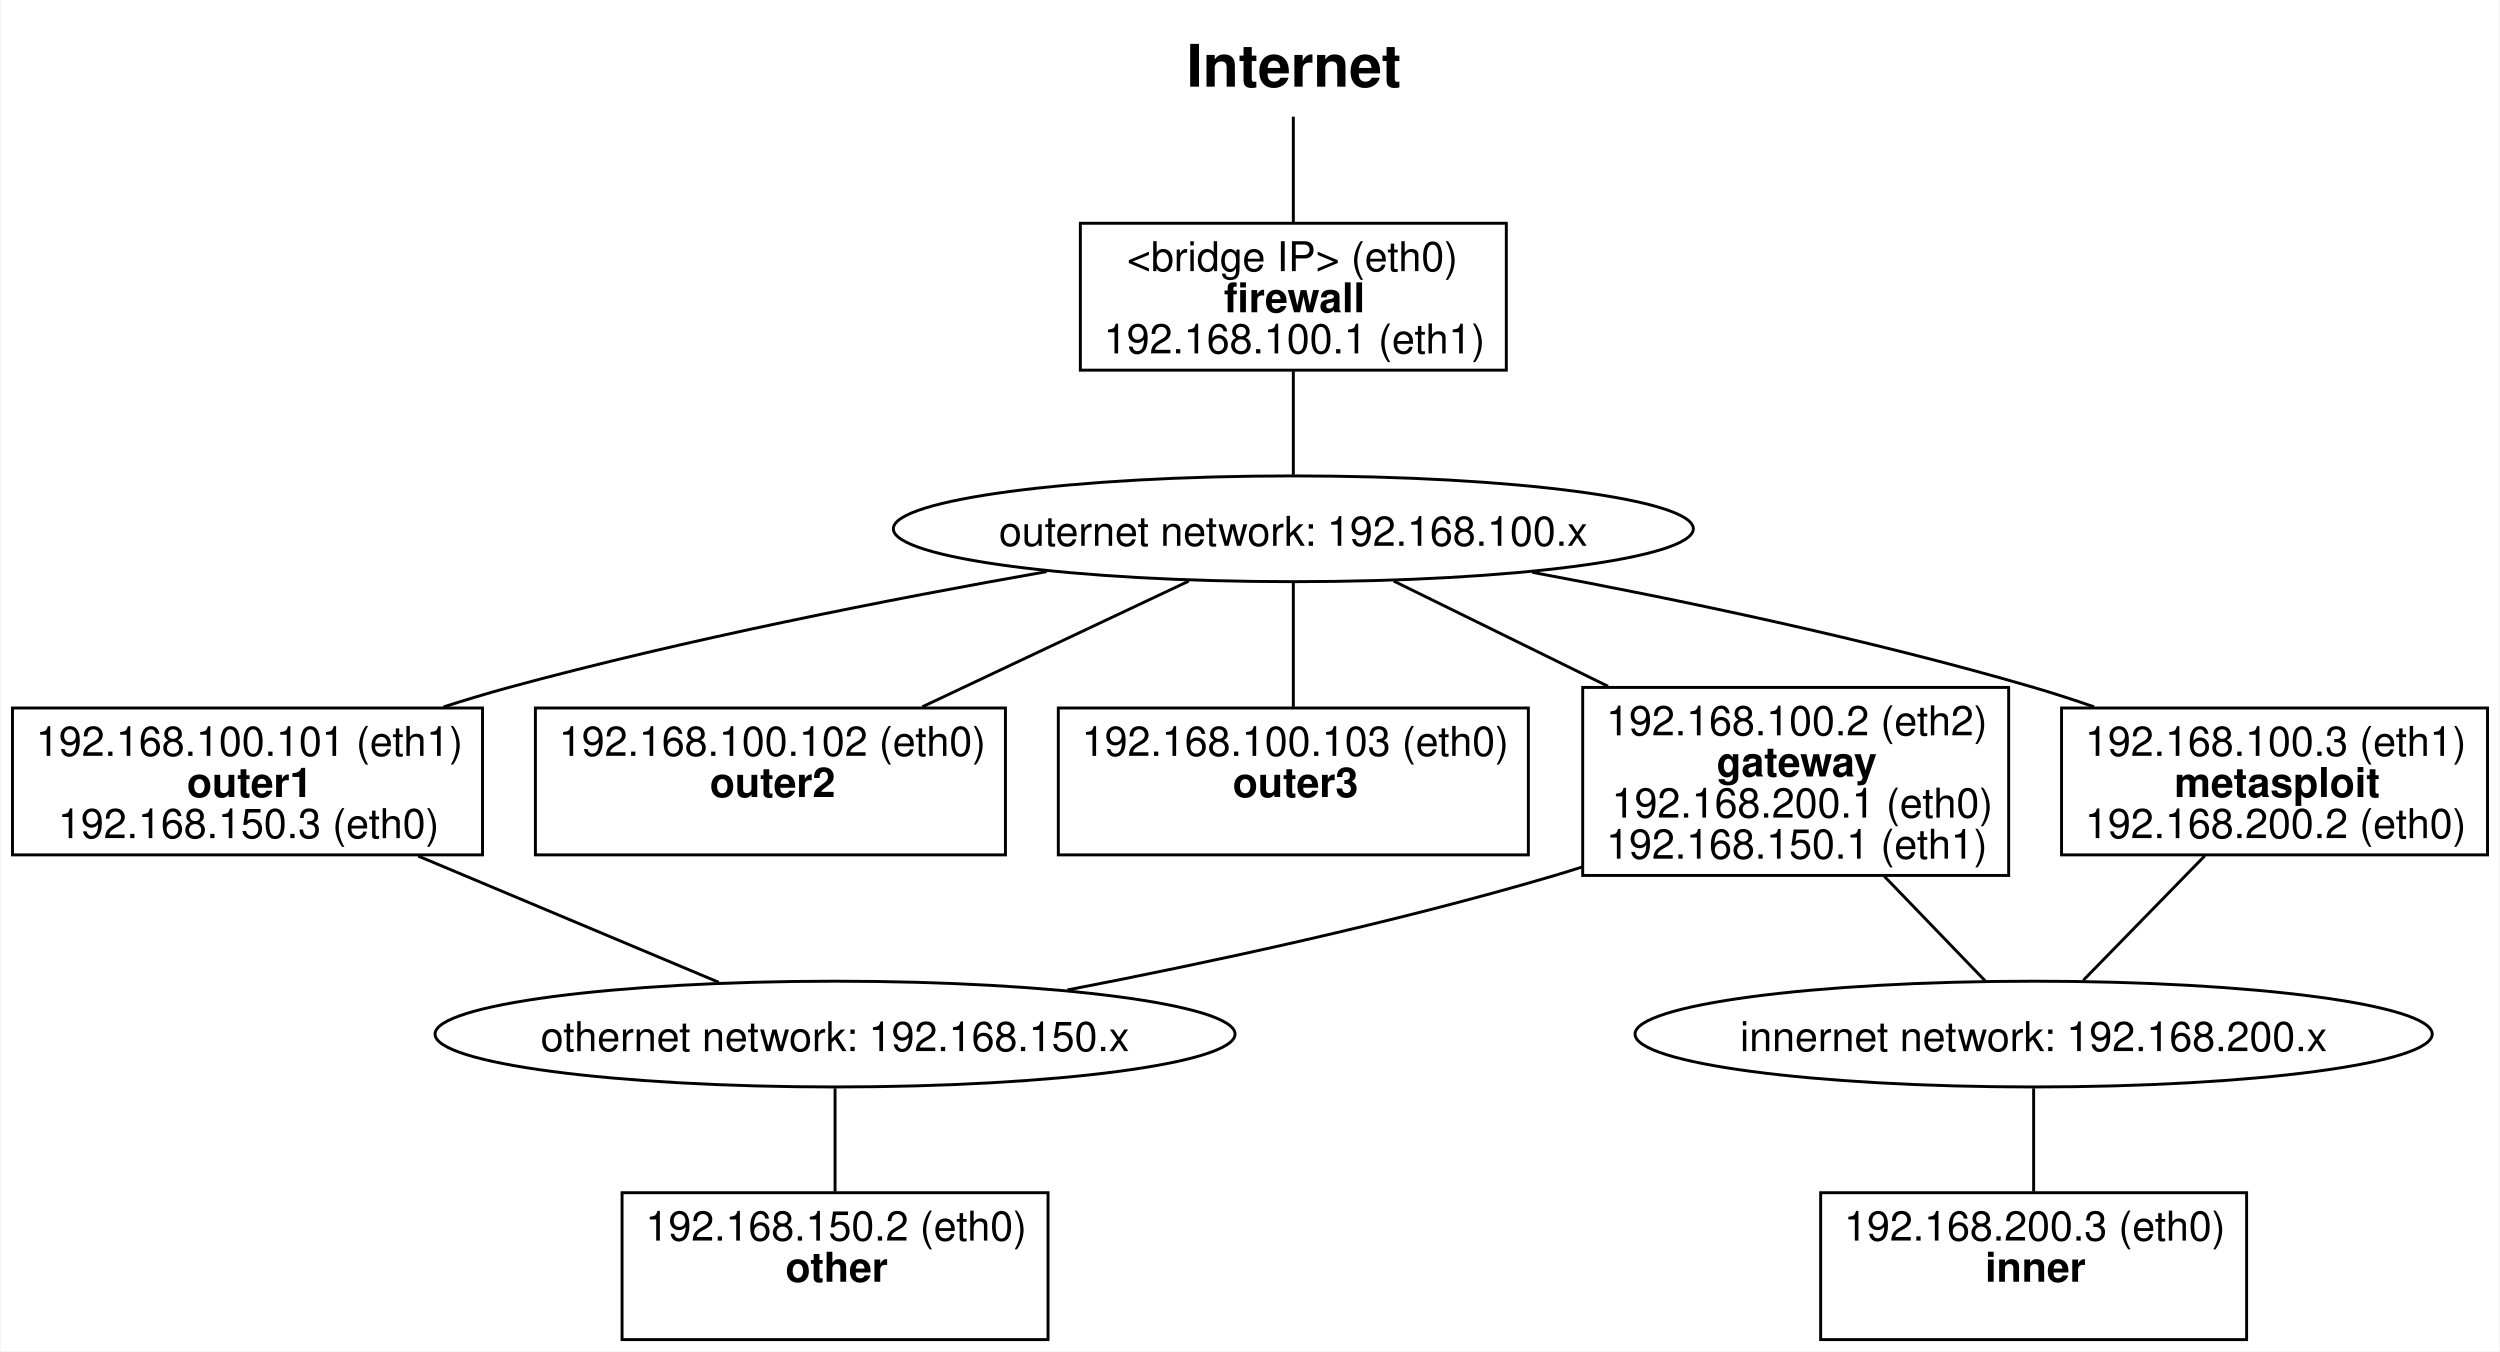
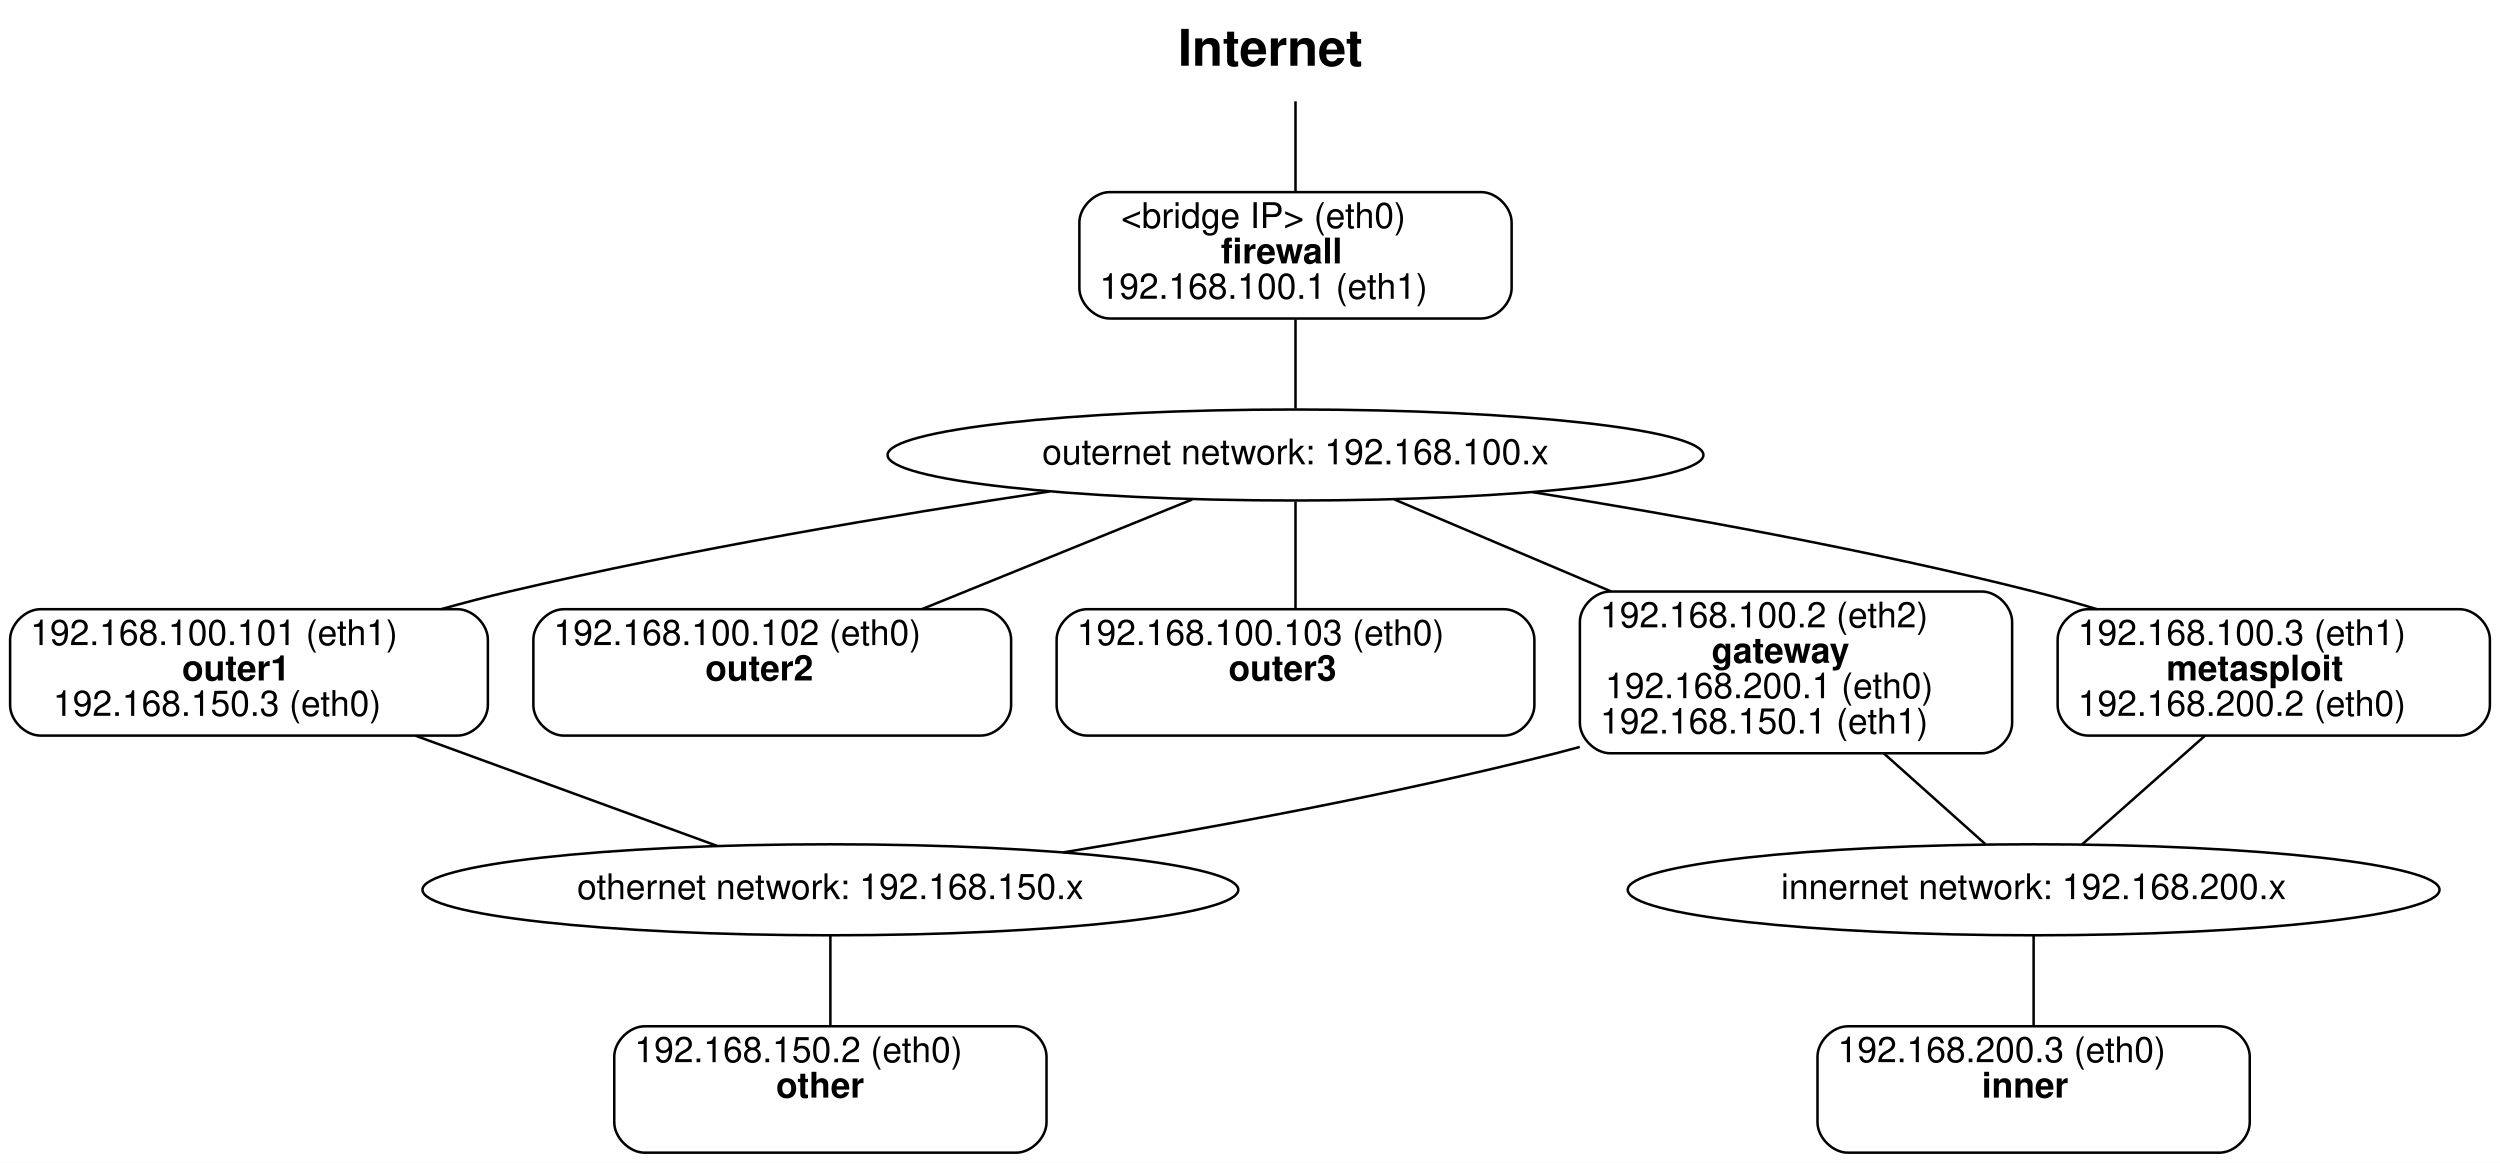
- <svg xmlns="http://www.w3.org/2000/svg" width="851pt" height="460pt" viewBox="0.00 0.00 850.50 460.00">
+ <svg xmlns="http://www.w3.org/2000/svg" width="989pt" height="460pt" viewBox="0.00 0.00 989.00 460.00">
  <g id="graph0" class="graph" transform="scale(1 1) rotate(0) translate(4 456)">
-     <polygon fill="white" stroke="none" points="-4,4 -4,-456 846.5,-456 846.5,4 -4,4" />
+     <polygon fill="white" stroke="transparent" points="-4,4 -4,-456 985,-456 985,4 -4,4" />
    <g id="node1" class="node">
-       <ellipse fill="none" stroke="black" cx="436" cy="-276" rx="136.16" ry="18" />
-       <text text-anchor="middle" x="436" y="-270.2" font-family="Helvetica,sans-Serif" font-size="14.00">outernet network: 192.168.100.x</text>
+       <ellipse fill="none" stroke="black" cx="508.5" cy="-276" rx="161.37" ry="18" />
+       <text text-anchor="middle" x="508.5" y="-272.3" font-family="Helvetica,sans-Serif" font-size="14.00">outernet network: 192.168.100.x</text>
    </g>
    <g id="node6" class="node">
-       <polygon fill="none" stroke="black" points="160,-215 0,-215 0,-165 160,-165 160,-215" />
-       <text text-anchor="start" x="8" y="-198.7" font-family="Helvetica,sans-Serif" font-size="14.00"> 192.168.100.101 (eth1)</text>
-       <text text-anchor="start" x="59.38" y="-184.7" font-family="Helvetica,sans-Serif" font-weight="bold" font-size="14.00">outer1</text>
-       <text text-anchor="start" x="15.5" y="-170.7" font-family="Helvetica,sans-Serif" font-size="14.00">192.168.150.3 (eth0) </text>
+       <path fill="none" stroke="black" d="M177,-215C177,-215 12,-215 12,-215 6,-215 0,-209 0,-203 0,-203 0,-177 0,-177 0,-171 6,-165 12,-165 12,-165 177,-165 177,-165 183,-165 189,-171 189,-177 189,-177 189,-203 189,-203 189,-209 183,-215 177,-215" />
+       <text text-anchor="start" x="8" y="-200.8" font-family="Helvetica,sans-Serif" font-size="14.00"> 192.168.100.101 (eth1)</text>
+       <text text-anchor="start" x="68" y="-186.8" font-family="Helvetica,sans-Serif" font-weight="bold" font-size="14.00">outer1</text>
+       <text text-anchor="start" x="17" y="-172.8" font-family="Helvetica,sans-Serif" font-size="14.00">192.168.150.3 (eth0) </text>
    </g>
    <g id="edge3" class="edge">
-       <path fill="none" stroke="black" d="M352.02,-261.42C299.09,-252.11 229.54,-238.47 169,-222 161.74,-220.02 154.21,-217.76 146.75,-215.37" />
+       <path fill="none" stroke="black" d="M411.22,-261.58C349.59,-252.3 268.42,-238.65 197.5,-222 188.68,-219.93 179.51,-217.53 170.43,-215" />
    </g>
    <g id="node7" class="node">
-       <polygon fill="none" stroke="black" points="338,-215 178,-215 178,-165 338,-165 338,-215" />
-       <text text-anchor="start" x="186" y="-198.7" font-family="Helvetica,sans-Serif" font-size="14.00"> 192.168.100.102 (eth0)</text>
-       <text text-anchor="start" x="237.38" y="-184.7" font-family="Helvetica,sans-Serif" font-weight="bold" font-size="14.00">outer2</text>
-       <text text-anchor="start" x="256.12" y="-170.7" font-family="Helvetica,sans-Serif" font-size="14.00"> </text>
+       <path fill="none" stroke="black" d="M384,-215C384,-215 219,-215 219,-215 213,-215 207,-209 207,-203 207,-203 207,-177 207,-177 207,-171 213,-165 219,-165 219,-165 384,-165 384,-165 390,-165 396,-171 396,-177 396,-177 396,-203 396,-203 396,-209 390,-215 384,-215" />
+       <text text-anchor="start" x="215" y="-200.8" font-family="Helvetica,sans-Serif" font-size="14.00"> 192.168.100.102 (eth0)</text>
+       <text text-anchor="start" x="275" y="-186.8" font-family="Helvetica,sans-Serif" font-weight="bold" font-size="14.00">outer2</text>
+       <text text-anchor="start" x="299" y="-172.8" font-family="Helvetica,sans-Serif" font-size="14.00"> </text>
    </g>
    <g id="edge4" class="edge">
-       <path fill="none" stroke="black" d="M400.41,-258.2C374.43,-245.95 338.83,-229.15 309.72,-215.41" />
+       <path fill="none" stroke="black" d="M467.6,-258.4C437.09,-246.02 394.94,-228.92 360.74,-215.04" />
    </g>
    <g id="node8" class="node">
-       <polygon fill="none" stroke="black" points="516,-215 356,-215 356,-165 516,-165 516,-215" />
-       <text text-anchor="start" x="364" y="-198.7" font-family="Helvetica,sans-Serif" font-size="14.00"> 192.168.100.103 (eth0)</text>
-       <text text-anchor="start" x="415.38" y="-184.7" font-family="Helvetica,sans-Serif" font-weight="bold" font-size="14.00">outer3</text>
-       <text text-anchor="start" x="434.12" y="-170.7" font-family="Helvetica,sans-Serif" font-size="14.00"> </text>
+       <path fill="none" stroke="black" d="M591,-215C591,-215 426,-215 426,-215 420,-215 414,-209 414,-203 414,-203 414,-177 414,-177 414,-171 420,-165 426,-165 426,-165 591,-165 591,-165 597,-165 603,-171 603,-177 603,-177 603,-203 603,-203 603,-209 597,-215 591,-215" />
+       <text text-anchor="start" x="422" y="-200.8" font-family="Helvetica,sans-Serif" font-size="14.00"> 192.168.100.103 (eth0)</text>
+       <text text-anchor="start" x="482" y="-186.8" font-family="Helvetica,sans-Serif" font-weight="bold" font-size="14.00">outer3</text>
+       <text text-anchor="start" x="506" y="-172.8" font-family="Helvetica,sans-Serif" font-size="14.00"> </text>
    </g>
    <g id="edge5" class="edge">
-       <path fill="none" stroke="black" d="M436,-257.6C436,-245.39 436,-228.9 436,-215.39" />
+       <path fill="none" stroke="black" d="M508.5,-257.6C508.5,-245.29 508.5,-228.64 508.5,-215.07" />
    </g>
    <g id="node9" class="node">
-       <polygon fill="none" stroke="black" points="679.5,-222 534.5,-222 534.5,-158 679.5,-158 679.5,-222" />
-       <text text-anchor="start" x="542.5" y="-205.7" font-family="Helvetica,sans-Serif" font-size="14.00"> 192.168.100.2 (eth2)</text>
-       <text text-anchor="start" x="580" y="-191.7" font-family="Helvetica,sans-Serif" font-weight="bold" font-size="14.00">gateway</text>
-       <text text-anchor="start" x="544.38" y="-177.7" font-family="Helvetica,sans-Serif" font-size="14.00">192.168.200.1 (eth0)</text>
-       <text text-anchor="start" x="542.5" y="-163.7" font-family="Helvetica,sans-Serif" font-size="14.00">192.168.150.1 (eth1) </text>
+       <path fill="none" stroke="black" d="M780,-222C780,-222 633,-222 633,-222 627,-222 621,-216 621,-210 621,-210 621,-170 621,-170 621,-164 627,-158 633,-158 633,-158 780,-158 780,-158 786,-158 792,-164 792,-170 792,-170 792,-210 792,-210 792,-216 786,-222 780,-222" />
+       <text text-anchor="start" x="629" y="-207.8" font-family="Helvetica,sans-Serif" font-size="14.00"> 192.168.100.2 (eth2)</text>
+       <text text-anchor="start" x="673" y="-193.8" font-family="Helvetica,sans-Serif" font-weight="bold" font-size="14.00">gateway</text>
+       <text text-anchor="start" x="631" y="-179.8" font-family="Helvetica,sans-Serif" font-size="14.00">192.168.200.1 (eth0)</text>
+       <text text-anchor="start" x="629" y="-165.8" font-family="Helvetica,sans-Serif" font-size="14.00">192.168.150.1 (eth1) </text>
    </g>
    <g id="edge8" class="edge">
-       <path fill="none" stroke="black" d="M470.19,-258.2C491.05,-247.96 518.37,-234.54 543.11,-222.38" />
+       <path fill="none" stroke="black" d="M547.62,-258.4C572.07,-248.03 604.34,-234.34 633.4,-222.01" />
    </g>
    <g id="node10" class="node">
-       <polygon fill="none" stroke="black" points="842.5,-215 697.5,-215 697.5,-165 842.5,-165 842.5,-215" />
-       <text text-anchor="start" x="705.5" y="-198.7" font-family="Helvetica,sans-Serif" font-size="14.00"> 192.168.100.3 (eth1)</text>
-       <text text-anchor="start" x="735.88" y="-184.7" font-family="Helvetica,sans-Serif" font-weight="bold" font-size="14.00">metasploit</text>
-       <text text-anchor="start" x="705.5" y="-170.7" font-family="Helvetica,sans-Serif" font-size="14.00">192.168.200.2 (eth0) </text>
+       <path fill="none" stroke="black" d="M969,-215C969,-215 822,-215 822,-215 816,-215 810,-209 810,-203 810,-203 810,-177 810,-177 810,-171 816,-165 822,-165 822,-165 969,-165 969,-165 975,-165 981,-171 981,-177 981,-177 981,-203 981,-203 981,-209 975,-215 969,-215" />
+       <text text-anchor="start" x="818" y="-200.8" font-family="Helvetica,sans-Serif" font-size="14.00"> 192.168.100.3 (eth1)</text>
+       <text text-anchor="start" x="853" y="-186.8" font-family="Helvetica,sans-Serif" font-weight="bold" font-size="14.00">metasploit</text>
+       <text text-anchor="start" x="818" y="-172.8" font-family="Helvetica,sans-Serif" font-size="14.00">192.168.200.2 (eth0) </text>
    </g>
    <g id="edge6" class="edge">
-       <path fill="none" stroke="black" d="M517.36,-261.18C567.12,-251.92 631.79,-238.43 688,-222 694.72,-220.04 701.67,-217.78 708.56,-215.39" />
+       <path fill="none" stroke="black" d="M602.23,-261.31C659.85,-252.08 734.94,-238.57 800.5,-222 808.66,-219.94 817.13,-217.55 825.52,-215.02" />
    </g>
    <g id="node2" class="node">
-       <ellipse fill="none" stroke="black" cx="688" cy="-104" rx="135.68" ry="18" />
-       <text text-anchor="middle" x="688" y="-98.2" font-family="Helvetica,sans-Serif" font-size="14.00">innernet network: 192.168.200.x</text>
+       <ellipse fill="none" stroke="black" cx="800.5" cy="-104" rx="160.57" ry="18" />
+       <text text-anchor="middle" x="800.5" y="-100.3" font-family="Helvetica,sans-Serif" font-size="14.00">innernet network: 192.168.200.x</text>
    </g>
    <g id="node11" class="node">
-       <polygon fill="none" stroke="black" points="760.5,-50 615.5,-50 615.5,0 760.5,0 760.5,-50" />
-       <text text-anchor="start" x="623.5" y="-33.7" font-family="Helvetica,sans-Serif" font-size="14.00"> 192.168.200.3 (eth0)</text>
-       <text text-anchor="start" x="671.5" y="-19.7" font-family="Helvetica,sans-Serif" font-weight="bold" font-size="14.00">inner</text>
-       <text text-anchor="start" x="686.12" y="-5.7" font-family="Helvetica,sans-Serif" font-size="14.00"> </text>
+       <path fill="none" stroke="black" d="M874,-50C874,-50 727,-50 727,-50 721,-50 715,-44 715,-38 715,-38 715,-12 715,-12 715,-6 721,0 727,0 727,0 874,0 874,0 880,0 886,-6 886,-12 886,-12 886,-38 886,-38 886,-44 880,-50 874,-50" />
+       <text text-anchor="start" x="723" y="-35.8" font-family="Helvetica,sans-Serif" font-size="14.00"> 192.168.200.3 (eth0)</text>
+       <text text-anchor="start" x="780" y="-21.8" font-family="Helvetica,sans-Serif" font-weight="bold" font-size="14.00">inner</text>
+       <text text-anchor="start" x="798" y="-7.8" font-family="Helvetica,sans-Serif" font-size="14.00"> </text>
    </g>
    <g id="edge10" class="edge">
-       <path fill="none" stroke="black" d="M688,-85.53C688,-75.14 688,-61.82 688,-50.41" />
+       <path fill="none" stroke="black" d="M800.5,-85.91C800.5,-75.37 800.5,-61.68 800.5,-50.05" />
    </g>
    <g id="node3" class="node">
-       <ellipse fill="none" stroke="black" cx="280" cy="-104" rx="136.16" ry="18" />
-       <text text-anchor="middle" x="280" y="-98.2" font-family="Helvetica,sans-Serif" font-size="14.00">othernet network: 192.168.150.x</text>
+       <ellipse fill="none" stroke="black" cx="324.5" cy="-104" rx="161.37" ry="18" />
+       <text text-anchor="middle" x="324.5" y="-100.3" font-family="Helvetica,sans-Serif" font-size="14.00">othernet network: 192.168.150.x</text>
    </g>
    <g id="edge11" class="edge">
-       <path fill="none" stroke="black" d="M359.09,-119.02C407.45,-128.35 470.33,-141.85 525,-158 528.07,-158.91 531.18,-159.87 534.31,-160.88" />
+       <path fill="none" stroke="black" d="M416.62,-118.81C473.25,-128.1 547.05,-141.61 611.5,-158 614.61,-158.79 617.77,-159.63 620.95,-160.5" />
    </g>
    <g id="node12" class="node">
-       <polygon fill="none" stroke="black" points="352.5,-50 207.5,-50 207.5,0 352.5,0 352.5,-50" />
-       <text text-anchor="start" x="215.5" y="-33.7" font-family="Helvetica,sans-Serif" font-size="14.00"> 192.168.150.2 (eth0)</text>
-       <text text-anchor="start" x="263.12" y="-19.7" font-family="Helvetica,sans-Serif" font-weight="bold" font-size="14.00">other</text>
-       <text text-anchor="start" x="278.12" y="-5.7" font-family="Helvetica,sans-Serif" font-size="14.00"> </text>
+       <path fill="none" stroke="black" d="M398,-50C398,-50 251,-50 251,-50 245,-50 239,-44 239,-38 239,-38 239,-12 239,-12 239,-6 245,0 251,0 251,0 398,0 398,0 404,0 410,-6 410,-12 410,-12 410,-38 410,-38 410,-44 404,-50 398,-50" />
+       <text text-anchor="start" x="247" y="-35.8" font-family="Helvetica,sans-Serif" font-size="14.00"> 192.168.150.2 (eth0)</text>
+       <text text-anchor="start" x="303" y="-21.8" font-family="Helvetica,sans-Serif" font-weight="bold" font-size="14.00">other</text>
+       <text text-anchor="start" x="322" y="-7.8" font-family="Helvetica,sans-Serif" font-size="14.00"> </text>
    </g>
    <g id="edge12" class="edge">
-       <path fill="none" stroke="black" d="M280,-85.53C280,-75.14 280,-61.82 280,-50.41" />
+       <path fill="none" stroke="black" d="M324.5,-85.91C324.5,-75.37 324.5,-61.68 324.5,-50.05" />
    </g>
    <g id="node4" class="node">
-       <text text-anchor="start" x="394.38" y="-426.5" font-family="Helvetica,sans-Serif" font-size="20.00"> </text>
-       <text text-anchor="start" x="399.62" y="-426.5" font-family="Helvetica,sans-Serif" font-weight="bold" font-size="20.00">Internet</text>
-       <text text-anchor="start" x="472.38" y="-426.5" font-family="Helvetica,sans-Serif" font-size="20.00"> </text>
+       <text text-anchor="start" x="455" y="-430" font-family="Helvetica,sans-Serif" font-size="20.00"> </text>
+       <text text-anchor="start" x="462" y="-430" font-family="Helvetica,sans-Serif" font-weight="bold" font-size="20.00">Internet</text>
+       <text text-anchor="start" x="555" y="-430" font-family="Helvetica,sans-Serif" font-size="20.00"> </text>
    </g>
    <g id="node5" class="node">
-       <polygon fill="none" stroke="black" points="508.5,-380 363.5,-380 363.5,-330 508.5,-330 508.5,-380" />
-       <text text-anchor="start" x="379.38" y="-363.7" font-family="Helvetica,sans-Serif" font-size="14.00"> &lt;bridge IP&gt; (eth0)</text>
-       <text text-anchor="start" x="412.38" y="-349.7" font-family="Helvetica,sans-Serif" font-weight="bold" font-size="14.00">firewall</text>
-       <text text-anchor="start" x="371.5" y="-335.7" font-family="Helvetica,sans-Serif" font-size="14.00">192.168.100.1 (eth1) </text>
+       <path fill="none" stroke="black" d="M582,-380C582,-380 435,-380 435,-380 429,-380 423,-374 423,-368 423,-368 423,-342 423,-342 423,-336 429,-330 435,-330 435,-330 582,-330 582,-330 588,-330 594,-336 594,-342 594,-342 594,-368 594,-368 594,-374 588,-380 582,-380" />
+       <text text-anchor="start" x="439.5" y="-365.8" font-family="Helvetica,sans-Serif" font-size="14.00"> &lt;bridge IP&gt; (eth0)</text>
+       <text text-anchor="start" x="479" y="-351.8" font-family="Helvetica,sans-Serif" font-weight="bold" font-size="14.00">firewall</text>
+       <text text-anchor="start" x="431" y="-337.8" font-family="Helvetica,sans-Serif" font-size="14.00">192.168.100.1 (eth1) </text>
    </g>
    <g id="edge1" class="edge">
-       <path fill="none" stroke="black" d="M436,-416.29C436,-405.77 436,-392 436,-380.28" />
+       <path fill="none" stroke="black" d="M508.5,-415.91C508.5,-405.37 508.5,-391.68 508.5,-380.05" />
    </g>
    <g id="edge2" class="edge">
-       <path fill="none" stroke="black" d="M436,-329.64C436,-318.18 436,-304.79 436,-294.38" />
+       <path fill="none" stroke="black" d="M508.5,-329.64C508.5,-318.18 508.5,-304.79 508.5,-294.38" />
    </g>
    <g id="edge13" class="edge">
-       <path fill="none" stroke="black" d="M138.12,-164.59C170.99,-150.79 211.23,-133.89 240.44,-121.61" />
+       <path fill="none" stroke="black" d="M160.41,-164.93C198.64,-150.97 245.78,-133.75 279.71,-121.36" />
    </g>
    <g id="edge9" class="edge">
-       <path fill="none" stroke="black" d="M637.16,-157.72C648.86,-145.59 661.78,-132.19 671.68,-121.93" />
+       <path fill="none" stroke="black" d="M741.24,-157.96C754.83,-145.81 769.9,-132.34 781.44,-122.03" />
    </g>
    <g id="edge7" class="edge">
-       <path fill="none" stroke="black" d="M746.28,-164.7C733.04,-151.14 716.85,-134.55 704.9,-122.31" />
+       <path fill="none" stroke="black" d="M868.28,-164.93C852.71,-151.16 833.56,-134.23 819.59,-121.88" />
    </g>
  </g>
</svg>
